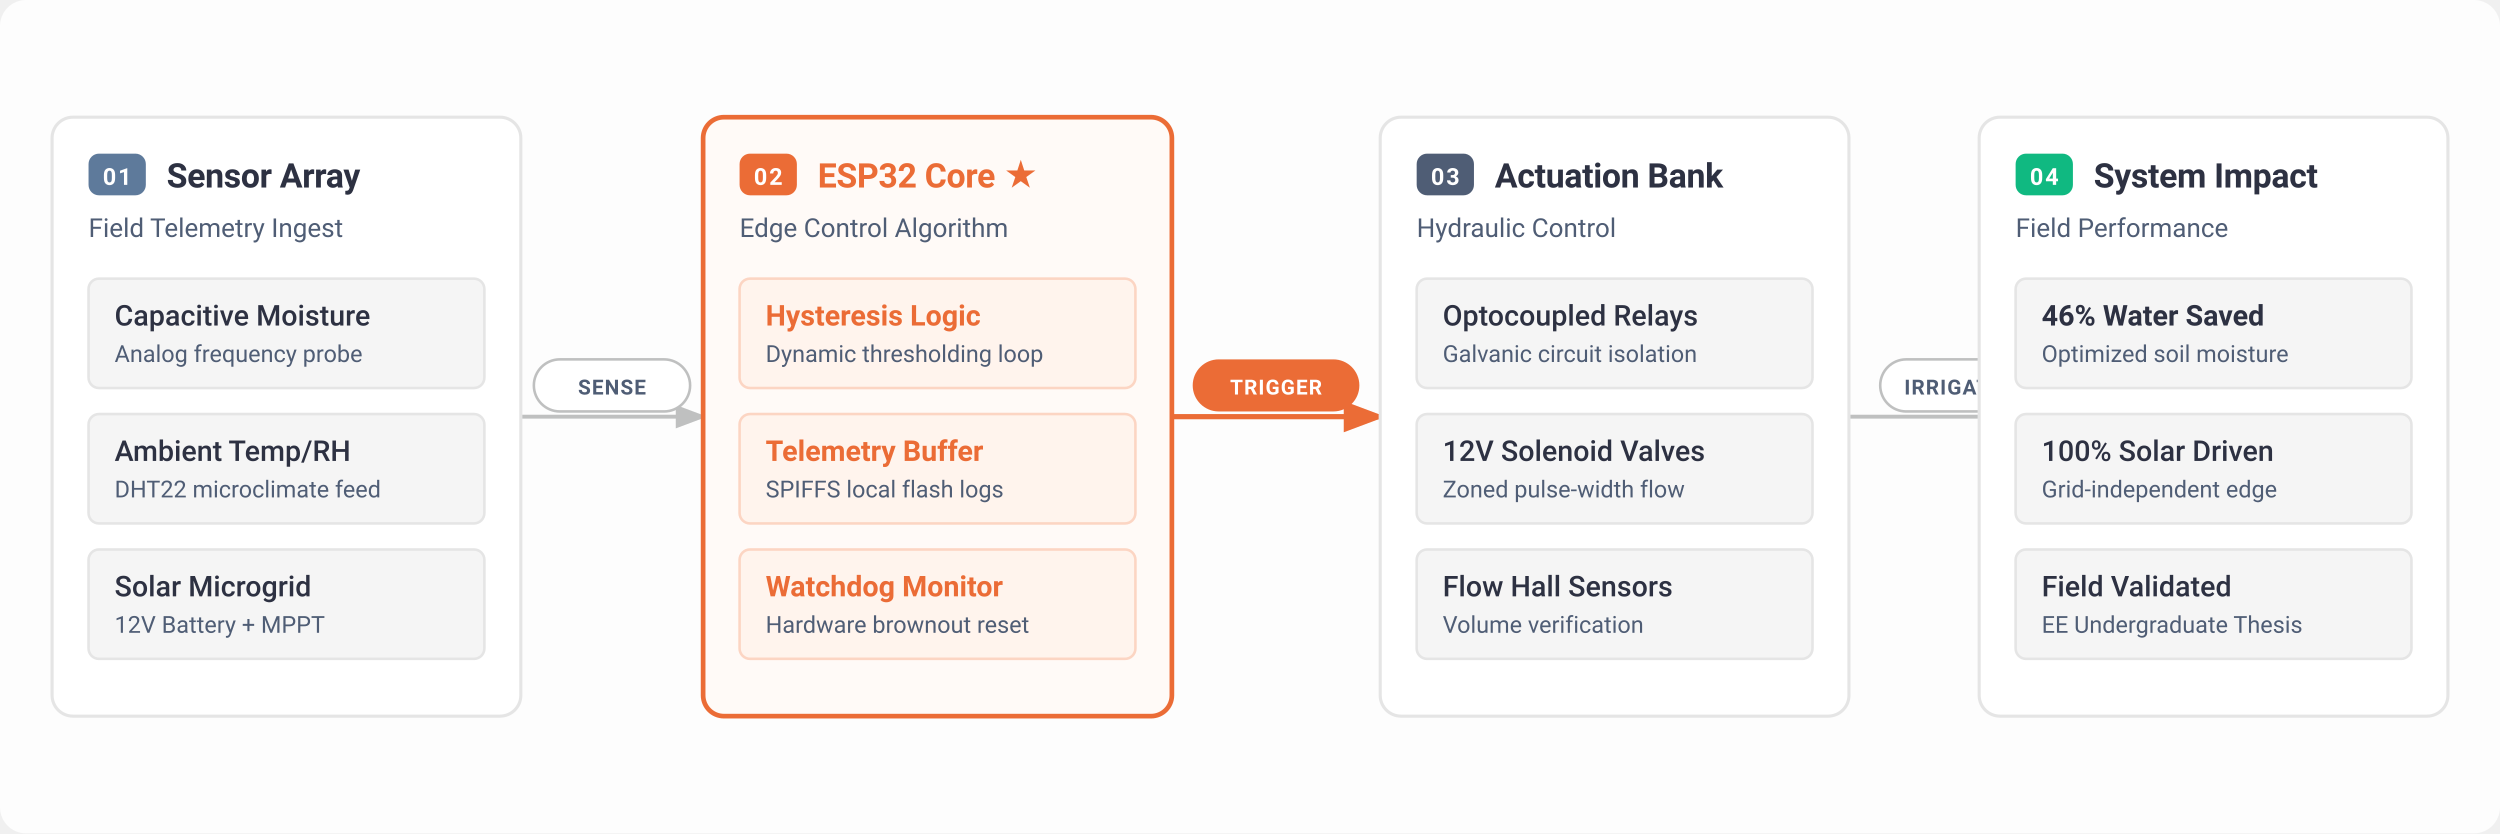
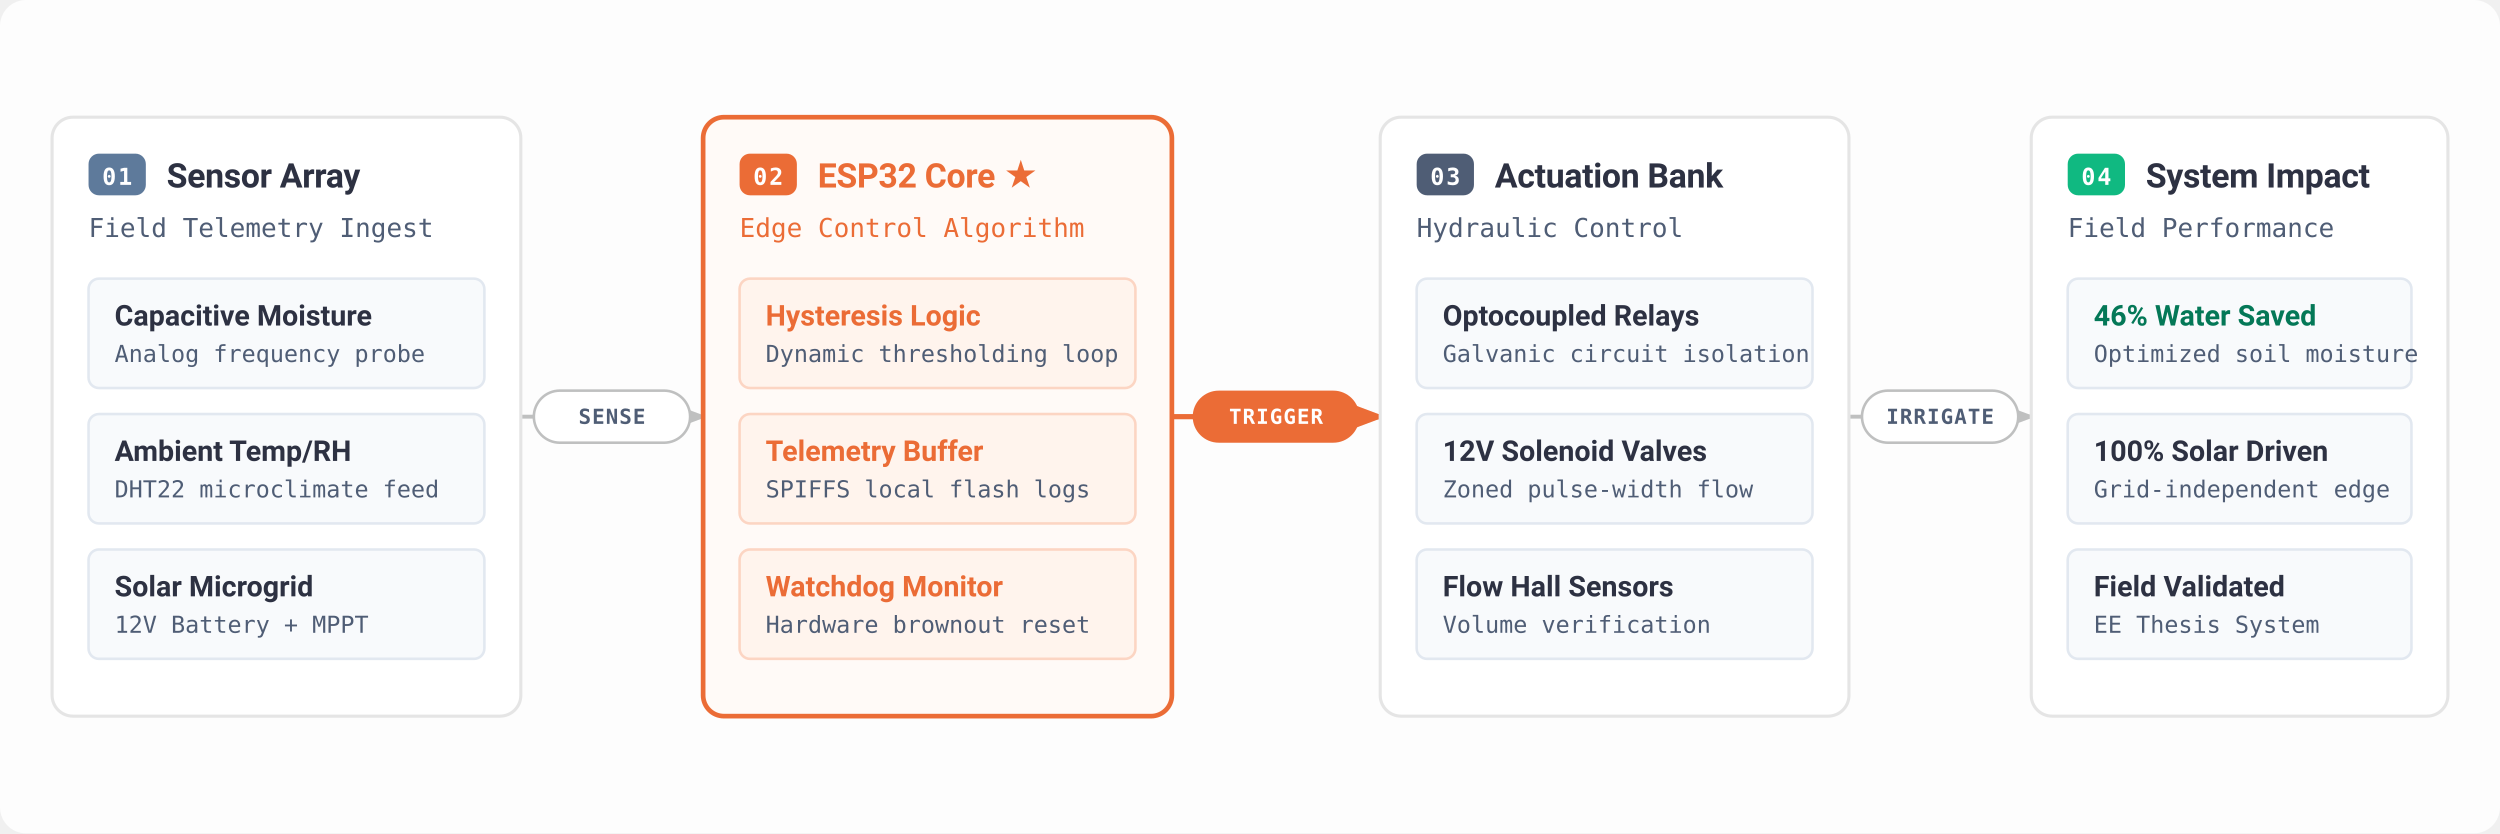
- <svg xmlns="http://www.w3.org/2000/svg" viewBox="0 0 960 320" width="960" height="320">
+ <svg xmlns="http://www.w3.org/2000/svg" viewBox="0 0 960 320" width="960" height="320" role="img" aria-labelledby="irrigation-arch-title irrigation-arch-desc">
  <defs>
    <style>
      .bg { fill: #fdfdfd; }
+       
+       /* Base Typography */
+       .font-sans, text, .stage-title, .stage-title-focal, .item-text { 
+         font-family: system-ui, -apple-system, BlinkMacSystemFont, "Segoe UI", Roboto, "Helvetica Neue", Arial, sans-serif; 
+       }
+       .font-mono, .step-pill-text, .stage-sub, .stage-sub-focal, .item-desc, .flow-label, .flow-label-focal { 
+         font-family: ui-monospace, "SF Mono", "Segoe UI Mono", "Cascadia Mono", "Roboto Mono", Menlo, Consolas, monospace; 
+       }
+ 
+       /* Stage Boxes */
      .stage-box { fill: #ffffff; stroke: #e5e5e5; stroke-width: 1.2; rx: 8px; }
      .stage-box-focal { fill: #fffaf7; stroke: #eb6c36; stroke-width: 1.8; rx: 8px; }
      
+       /* Step Pills &amp; Headers */
      .step-pill { fill: #2d3142; rx: 4px; }
      .step-pill-focal { fill: #eb6c36; rx: 4px; }
-       .step-pill-text { font-family: -apple-system, BlinkMacSystemFont, "Segoe UI", Roboto, monospace; font-size: 9px; font-weight: 700; fill: #ffffff; letter-spacing: 0.08em; text-transform: uppercase; }
+       .step-pill-text { font-size: 9px; font-weight: 700; fill: #ffffff; letter-spacing: 0.08em; text-transform: uppercase; }
      
-       .stage-title { font-family: -apple-system, BlinkMacSystemFont, "Segoe UI", Roboto, sans-serif; font-size: 13px; font-weight: 700; fill: #2d3142; letter-spacing: -0.01em; }
-       .stage-title-focal { font-family: -apple-system, BlinkMacSystemFont, "Segoe UI", Roboto, sans-serif; font-size: 13px; font-weight: 700; fill: #eb6c36; letter-spacing: -0.01em; }
-       .stage-sub { font-family: -apple-system, BlinkMacSystemFont, "Segoe UI", Roboto, monospace; font-size: 10px; fill: #4f5d75; }
+       .stage-title { font-size: 13px; font-weight: 700; fill: #2d3142; letter-spacing: -0.01em; }
+       .stage-title-focal { font-size: 13px; font-weight: 700; fill: #eb6c36; letter-spacing: -0.01em; }
+       .stage-sub { font-size: 10px; fill: #4f5d75; }
+       .stage-sub-focal { font-size: 10px; fill: #eb6c36; }
      
-       .item-badge { fill: #f5f5f5; stroke: #e5e5e5; stroke-width: 1; rx: 4px; }
+       /* Inner Badges */
+       .item-badge { fill: #f8fafc; stroke: #e2e8f0; stroke-width: 1; rx: 4px; }
      .item-badge-focal { fill: #fff4ed; stroke: #fcd5c3; stroke-width: 1; rx: 4px; }
-       .item-text { font-family: -apple-system, BlinkMacSystemFont, "Segoe UI", Roboto, sans-serif; font-size: 11px; fill: #2d3142; font-weight: 500; }
-       .item-desc { font-family: -apple-system, BlinkMacSystemFont, "Segoe UI", Roboto, monospace; font-size: 9px; fill: #4f5d75; }
+       .item-text { font-size: 11px; fill: #2d3142; font-weight: 600; }
+       .item-desc { font-size: 9px; fill: #4f5d75; }

+       /* Flow Connectors &amp; Labels */
      .conn-line { stroke: #bfc0c0; stroke-width: 1.5; fill: none; }
      .conn-line-focal { stroke: #eb6c36; stroke-width: 2; fill: none; }
      
      .flow-label-bg { fill: #ffffff; stroke: #bfc0c0; stroke-width: 1; rx: 10px; }
      .flow-label-focal-bg { fill: #eb6c36; rx: 10px; }
-       .flow-label { font-family: -apple-system, BlinkMacSystemFont, "Segoe UI", Roboto, monospace; font-size: 8px; fill: #4f5d75; font-weight: 600; letter-spacing: 0.05em; text-transform: uppercase; }
-       .flow-label-focal { font-family: -apple-system, BlinkMacSystemFont, "Segoe UI", Roboto, monospace; font-size: 8px; fill: #ffffff; font-weight: 700; letter-spacing: 0.05em; text-transform: uppercase; }
+       .flow-label { font-size: 8px; fill: #4f5d75; font-weight: 700; letter-spacing: 0.05em; text-transform: uppercase; text-anchor: middle; dominant-baseline: central; }
+       .flow-label-focal { font-size: 8px; fill: #ffffff; font-weight: 700; letter-spacing: 0.05em; text-transform: uppercase; text-anchor: middle; dominant-baseline: central; }
    </style>
    <marker id="m-arr-irr" markerWidth="8" markerHeight="6" refX="7" refY="3" orient="auto">
      <polygon points="0 0, 8 3, 0 6" fill="#bfc0c0" />
    </marker>
    <marker id="m-arr-irr-focal" markerWidth="8" markerHeight="6" refX="7" refY="3" orient="auto">
      <polygon points="0 0, 8 3, 0 6" fill="#eb6c36" />
    </marker>
  </defs>
  <rect width="960" height="320" class="bg" rx="10" />
  <line x1="200" y1="160" x2="270" y2="160" class="conn-line" marker-end="url(#m-arr-irr)" />
-   <g transform="translate(235, 148)">
+   <g transform="translate(235, 160)">
    <rect x="-30" y="-10" width="60" height="20" class="flow-label-bg" />
-     <text x="0" y="3.5" text-anchor="middle" class="flow-label">SENSE</text>
+     <text x="0" y="0" class="flow-label">SENSE</text>
  </g>
  <line x1="450" y1="160" x2="530" y2="160" class="conn-line-focal" marker-end="url(#m-arr-irr-focal)" />
-   <g transform="translate(490, 148)">
+   <g transform="translate(490, 160)">
    <rect x="-32" y="-10" width="64" height="20" class="flow-label-focal-bg" />
-     <text x="0" y="3.5" text-anchor="middle" class="flow-label-focal">TRIGGER</text>
+     <text x="0" y="0" class="flow-label-focal">TRIGGER</text>
  </g>
-   <line x1="710" y1="160" x2="790" y2="160" class="conn-line" marker-end="url(#m-arr-irr)" />
-   <g transform="translate(750, 148)">
-     <rect x="-28" y="-10" width="56" height="20" class="flow-label-bg" />
-     <text x="0" y="3.5" text-anchor="middle" class="flow-label">IRRIGATE</text>
+   <line x1="710" y1="160" x2="780" y2="160" class="conn-line" marker-end="url(#m-arr-irr)" />
+   <g transform="translate(745, 160)">
+     <rect x="-30" y="-10" width="60" height="20" class="flow-label-bg" />
+     <text x="0" y="0" class="flow-label">IRRIGATE</text>
  </g>
  <g transform="translate(20, 45)">
    <rect width="180" height="230" class="stage-box" />
    <rect x="14" y="14" width="22" height="16" class="step-pill" style="fill:#5e7a9b;" />
    <text x="25" y="26" text-anchor="middle" class="step-pill-text">01</text>
    <text x="44" y="27" class="stage-title">Sensor Array</text>
    <text x="14" y="46" class="stage-sub">Field Telemetry Ingest</text>
    <g transform="translate(14, 62)">
      <rect width="152" height="42" class="item-badge" />
      <text x="10" y="18" class="item-text">Capacitive Moisture</text>
      <text x="10" y="32" class="item-desc">Analog frequency probe</text>
    </g>
    <g transform="translate(14, 114)">
      <rect width="152" height="42" class="item-badge" />
      <text x="10" y="18" class="item-text">Ambient Temp/RH</text>
      <text x="10" y="32" class="item-desc">DHT22 microclimate feed</text>
    </g>
    <g transform="translate(14, 166)">
      <rect width="152" height="42" class="item-badge" />
      <text x="10" y="18" class="item-text">Solar Microgrid</text>
      <text x="10" y="32" class="item-desc">12V Battery + MPPT</text>
    </g>
  </g>
  <g transform="translate(270, 45)">
    <rect width="180" height="230" class="stage-box-focal" />
    <rect x="14" y="14" width="22" height="16" class="step-pill-focal" />
    <text x="25" y="26" text-anchor="middle" class="step-pill-text">02</text>
    <text x="44" y="27" class="stage-title-focal">ESP32 Core ★</text>
-     <text x="14" y="46" class="stage-sub">Edge Control Algorithm</text>
+     <text x="14" y="46" class="stage-sub-focal">Edge Control Algorithm</text>
    <g transform="translate(14, 62)">
      <rect width="152" height="42" class="item-badge-focal" />
      <text x="10" y="18" class="item-text" style="fill:#eb6c36; font-weight:600;">Hysteresis Logic</text>
      <text x="10" y="32" class="item-desc">Dynamic thresholding loop</text>
    </g>
    <g transform="translate(14, 114)">
      <rect width="152" height="42" class="item-badge-focal" />
      <text x="10" y="18" class="item-text" style="fill:#eb6c36; font-weight:600;">Telemetry Buffer</text>
      <text x="10" y="32" class="item-desc">SPIFFS local flash logs</text>
    </g>
    <g transform="translate(14, 166)">
      <rect width="152" height="42" class="item-badge-focal" />
      <text x="10" y="18" class="item-text" style="fill:#eb6c36; font-weight:600;">Watchdog Monitor</text>
      <text x="10" y="32" class="item-desc">Hardware brownout reset</text>
    </g>
  </g>
  <g transform="translate(530, 45)">
    <rect width="180" height="230" class="stage-box" />
    <rect x="14" y="14" width="22" height="16" class="step-pill" style="fill:#4f5d75;" />
    <text x="25" y="26" text-anchor="middle" class="step-pill-text">03</text>
    <text x="44" y="27" class="stage-title">Actuation Bank</text>
    <text x="14" y="46" class="stage-sub">Hydraulic Control</text>
    <g transform="translate(14, 62)">
      <rect width="152" height="42" class="item-badge" />
      <text x="10" y="18" class="item-text">Optocoupled Relays</text>
      <text x="10" y="32" class="item-desc">Galvanic circuit isolation</text>
    </g>
    <g transform="translate(14, 114)">
      <rect width="152" height="42" class="item-badge" />
      <text x="10" y="18" class="item-text">12V Solenoid Valves</text>
      <text x="10" y="32" class="item-desc">Zoned pulse-width flow</text>
    </g>
    <g transform="translate(14, 166)">
      <rect width="152" height="42" class="item-badge" />
      <text x="10" y="18" class="item-text">Flow Hall Sensors</text>
      <text x="10" y="32" class="item-desc">Volume verification</text>
    </g>
  </g>
-   <g transform="translate(760, 45)">
-     <rect width="180" height="230" class="stage-box" />
+   <g transform="translate(780, 45)">
+     <rect width="160" height="230" class="stage-box" />
    <rect x="14" y="14" width="22" height="16" class="step-pill" style="fill:#10b981;" />
    <text x="25" y="26" text-anchor="middle" class="step-pill-text">04</text>
    <text x="44" y="27" class="stage-title">System Impact</text>
    <text x="14" y="46" class="stage-sub">Field Performance</text>
    <g transform="translate(14, 62)">
-       <rect width="152" height="42" class="item-badge" />
-       <text x="10" y="18" class="item-text" style="color:#047857; font-weight:600;">46% Water Saved</text>
+       <rect width="132" height="42" class="item-badge" />
+       <text x="10" y="18" class="item-text" style="fill:#047857; font-weight:700;">46% Water Saved</text>
      <text x="10" y="32" class="item-desc">Optimized soil moisture</text>
    </g>
    <g transform="translate(14, 114)">
-       <rect width="152" height="42" class="item-badge" />
+       <rect width="132" height="42" class="item-badge" />
      <text x="10" y="18" class="item-text">100% Solar Driven</text>
      <text x="10" y="32" class="item-desc">Grid-independent edge</text>
    </g>
    <g transform="translate(14, 166)">
-       <rect width="152" height="42" class="item-badge" />
+       <rect width="132" height="42" class="item-badge" />
      <text x="10" y="18" class="item-text">Field Validated</text>
-       <text x="10" y="32" class="item-desc">EE Undergraduate Thesis</text>
+       <text x="10" y="32" class="item-desc">EE Thesis System</text>
    </g>
  </g>
</svg>
